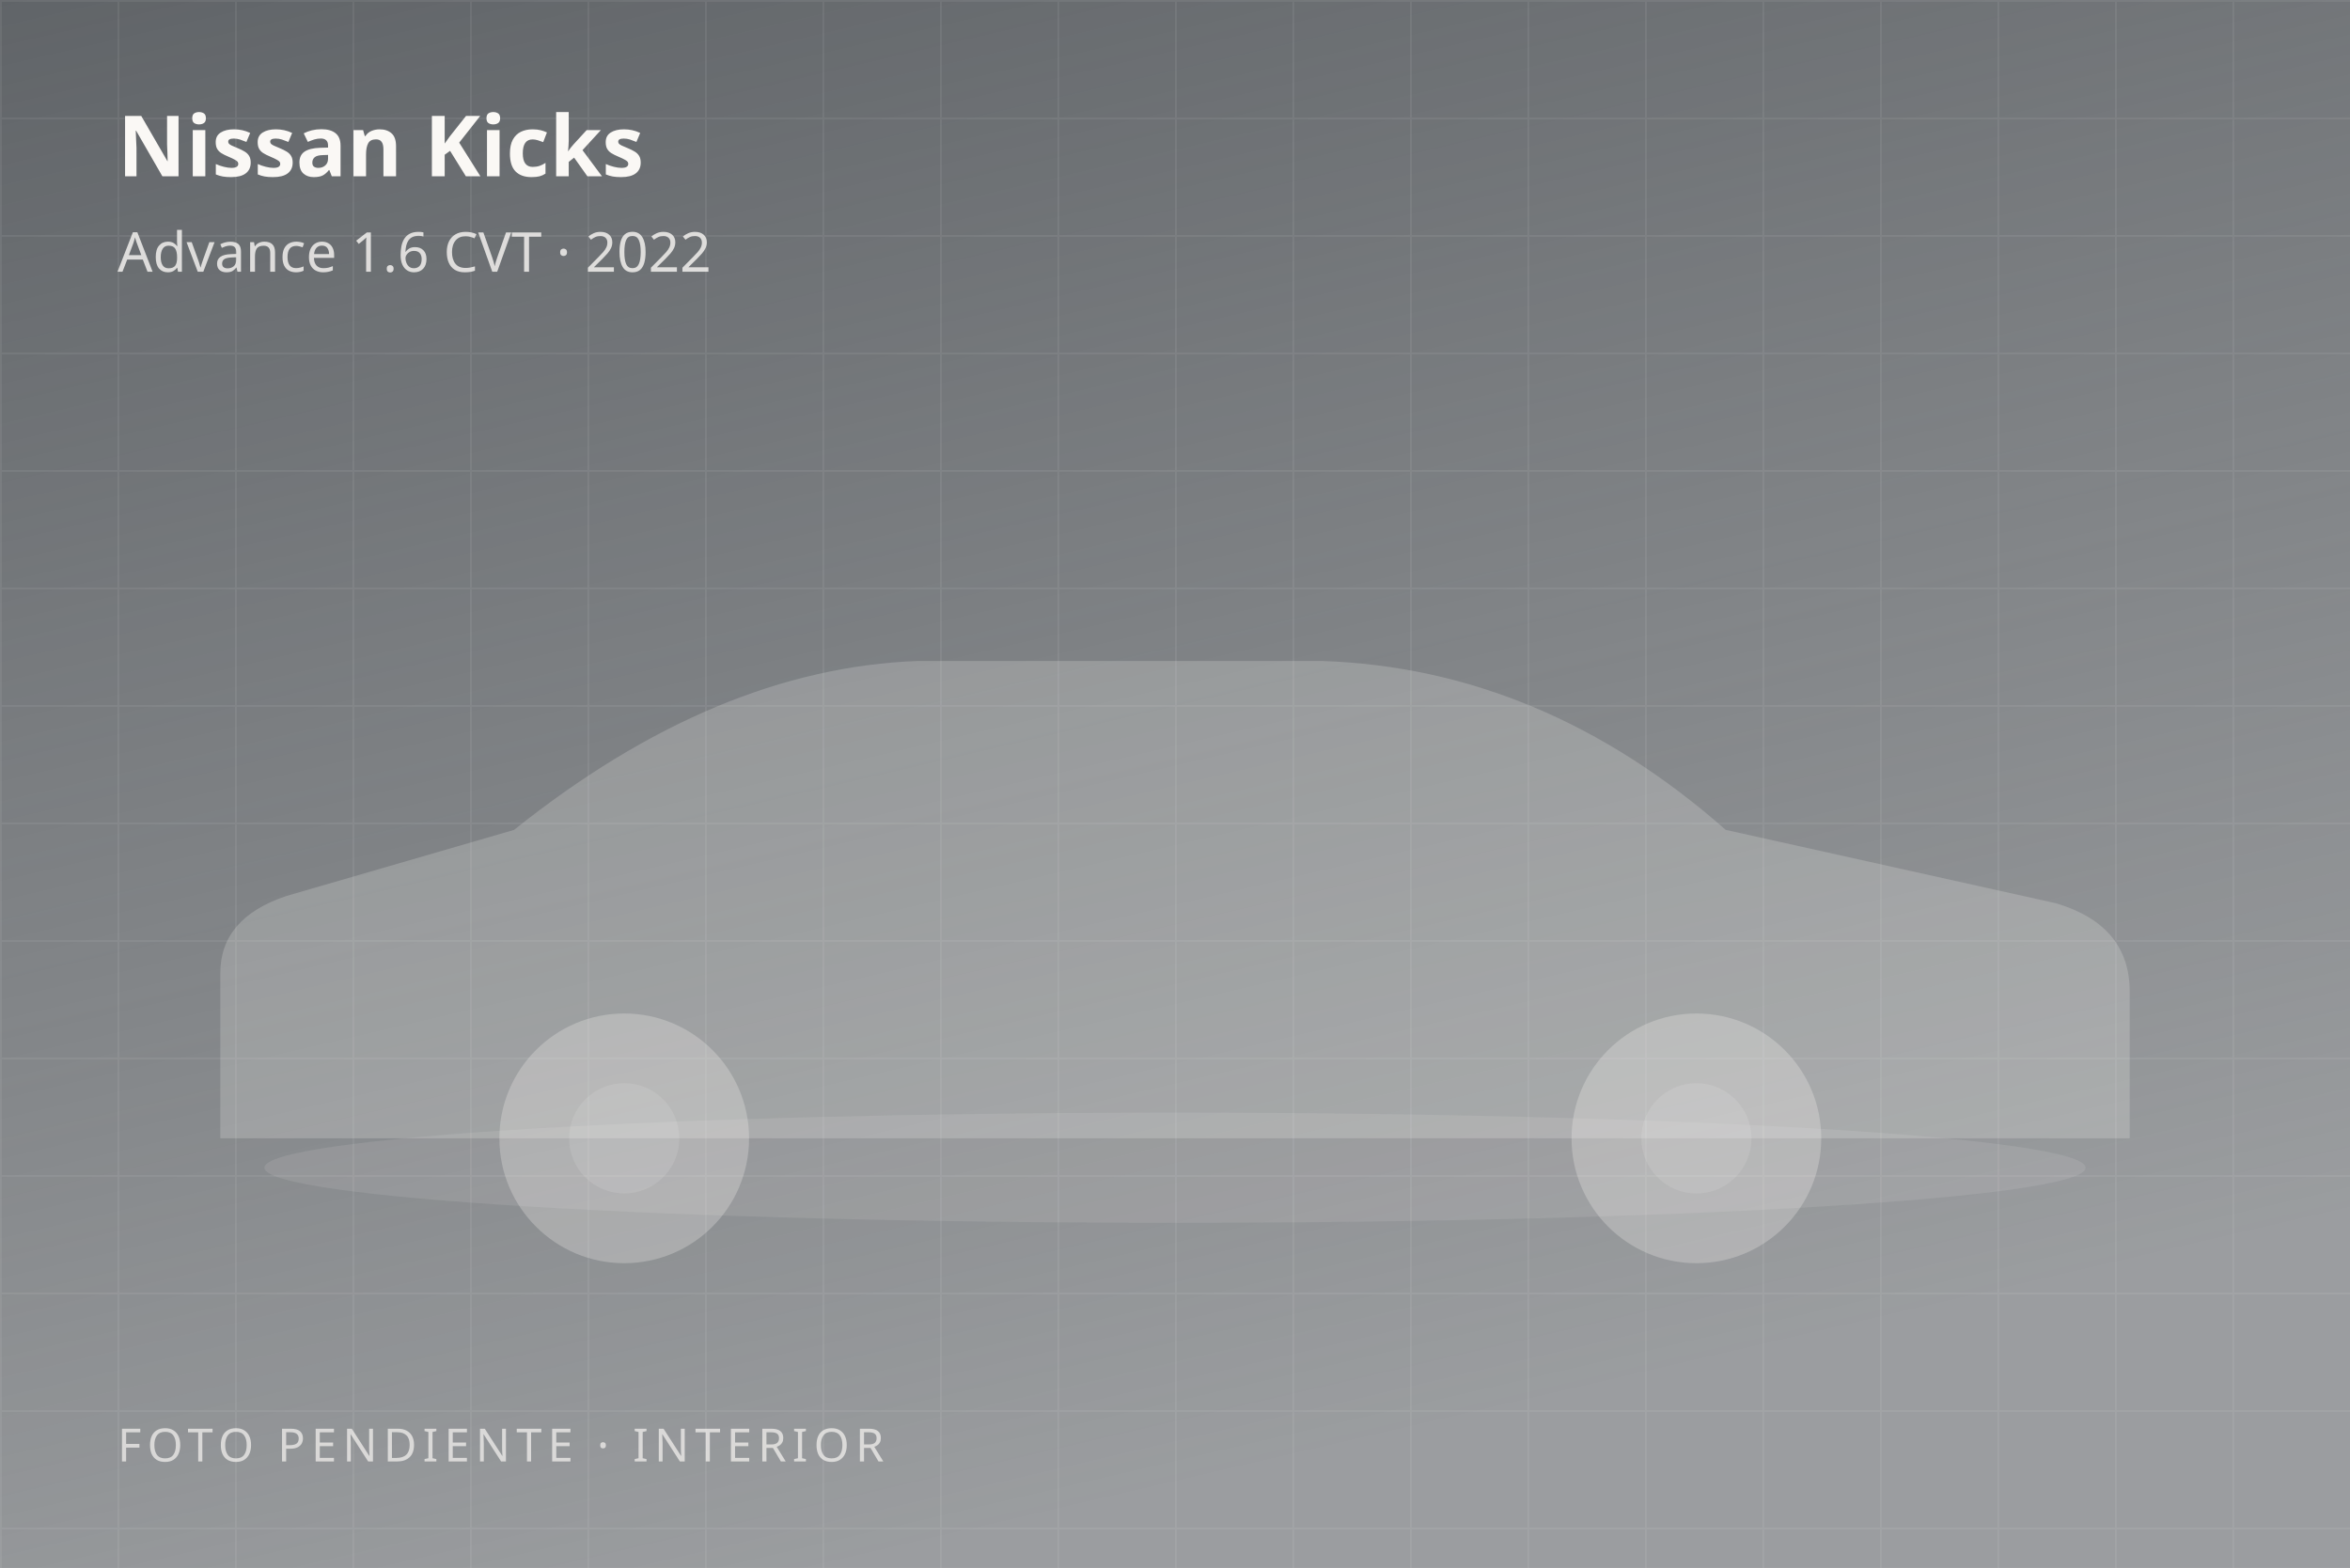
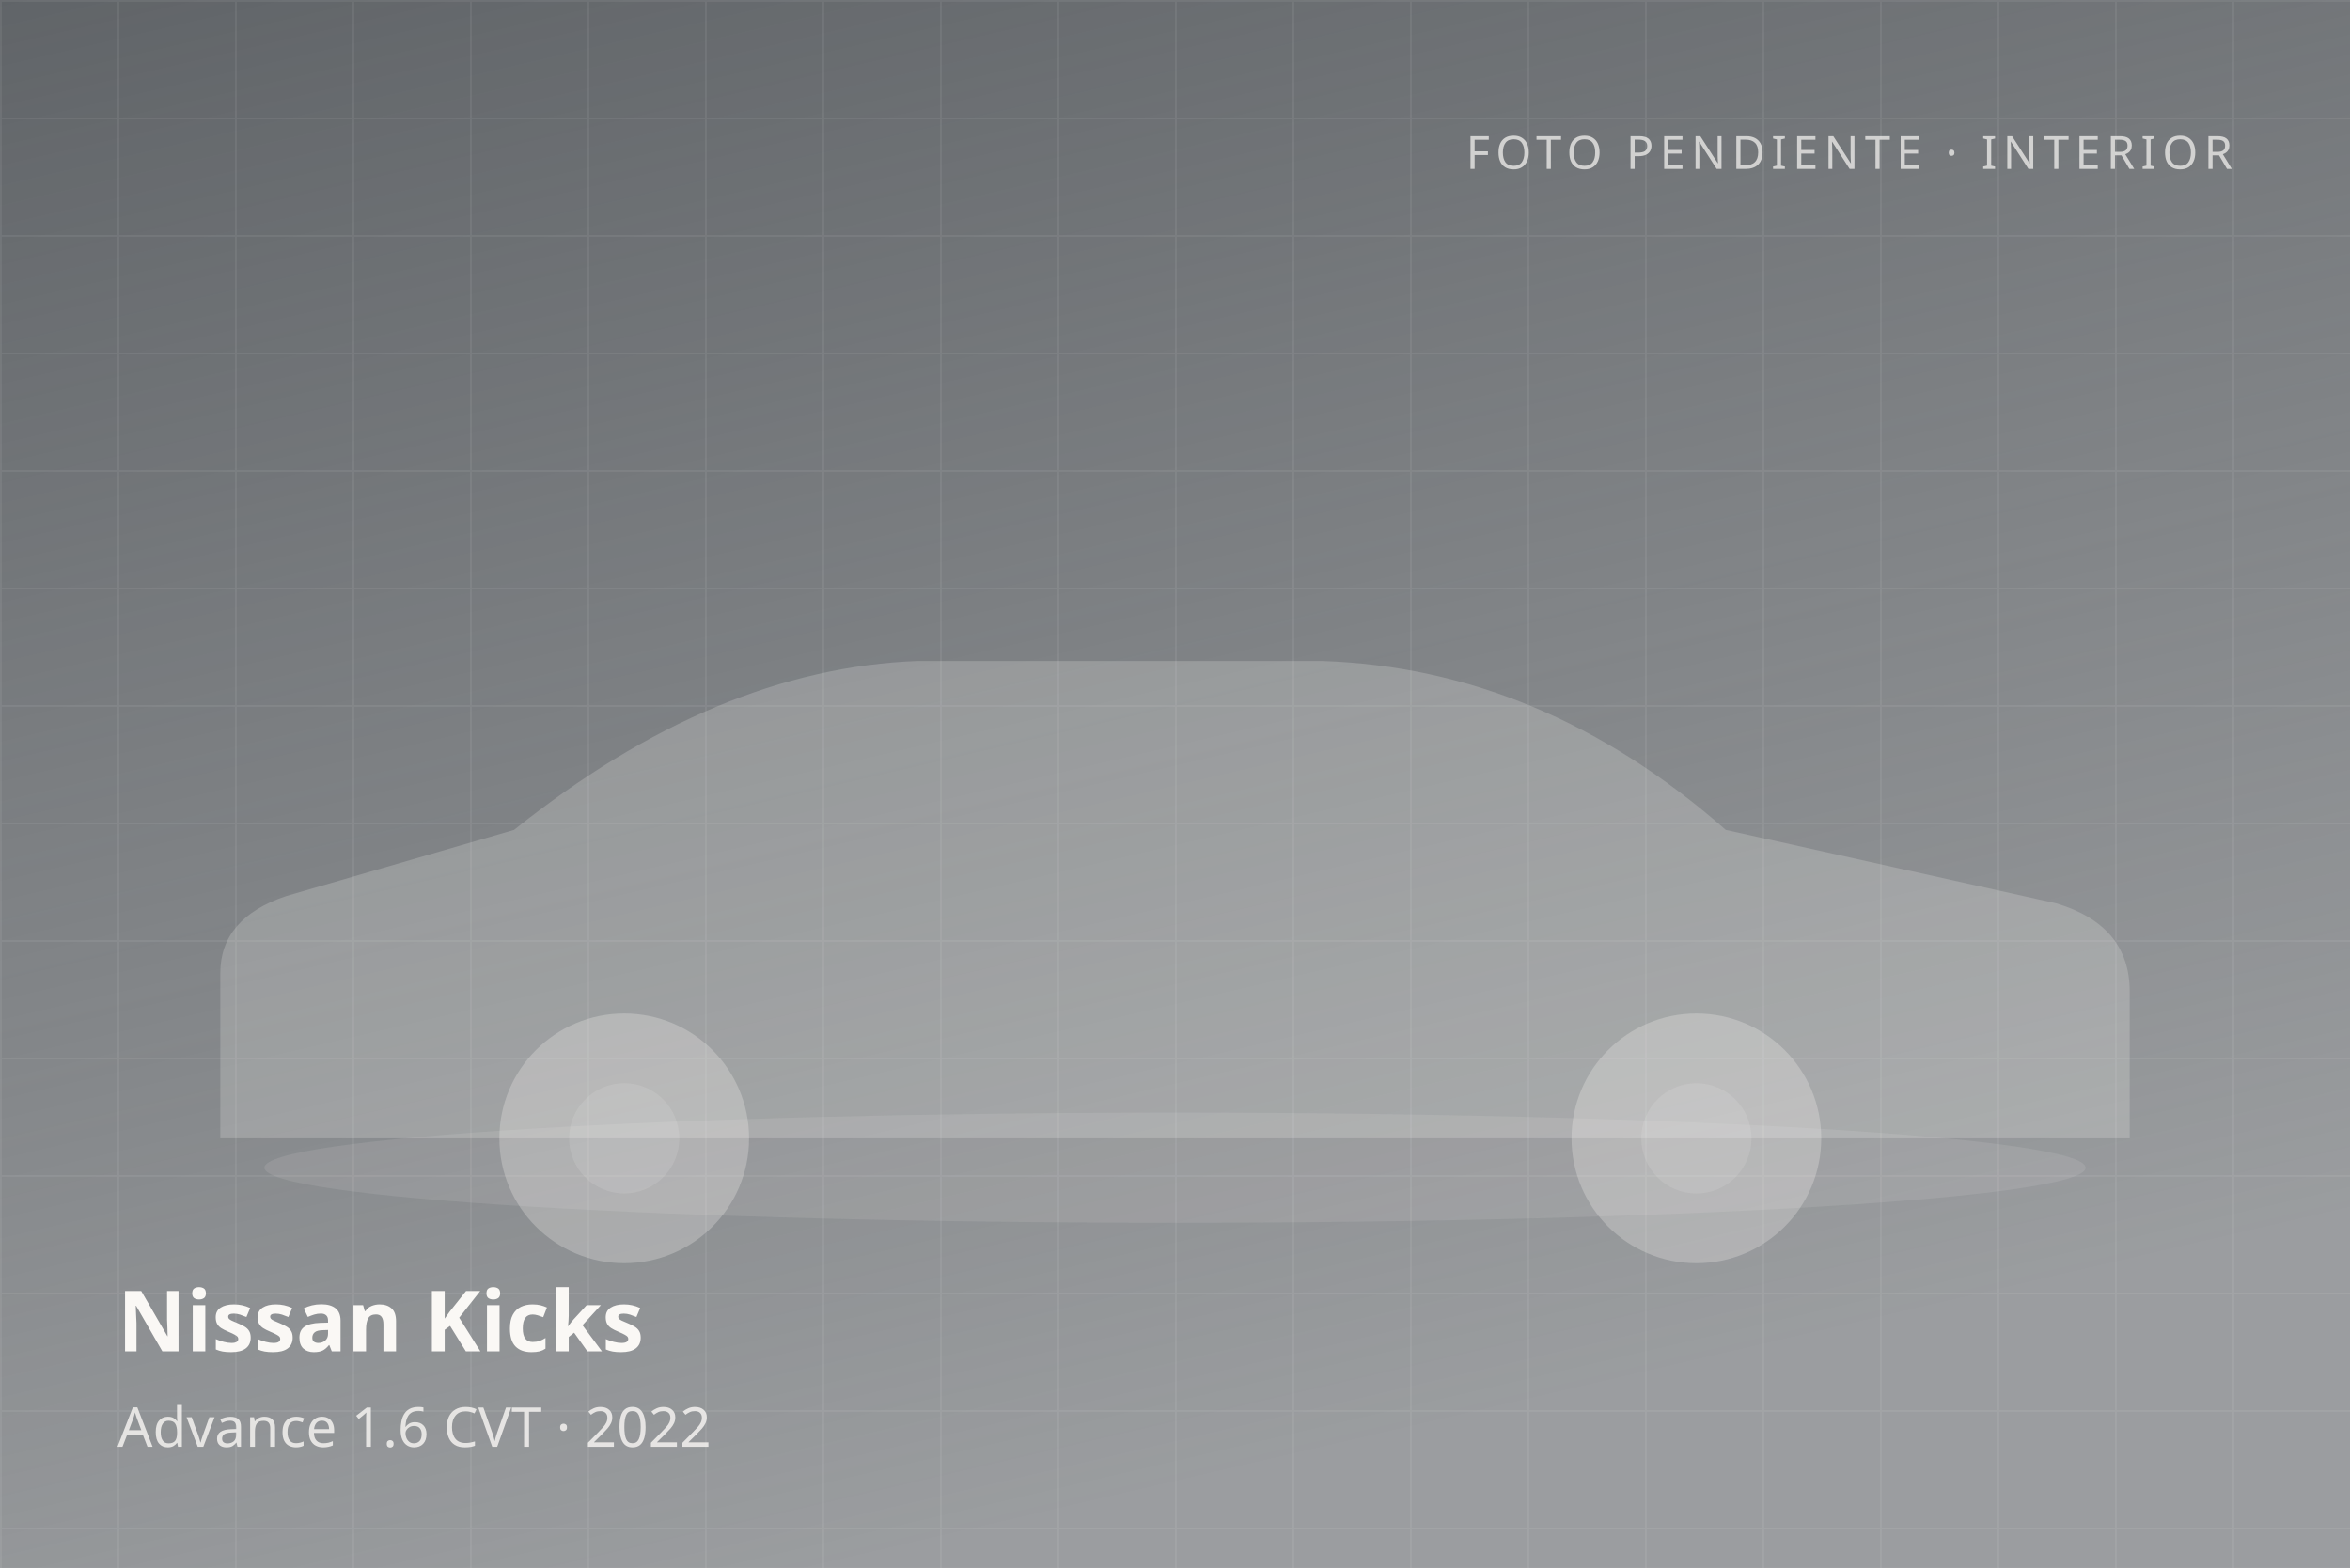
<svg xmlns="http://www.w3.org/2000/svg" viewBox="0 0 640 427" width="640" height="427" role="img" aria-label="Imagen de referencia pendiente de Nissan Kicks">
  <defs>
    <linearGradient id="fondo" x1="0" y1="0" x2="0.35" y2="1">
      <stop offset="0%" stop-color="#585c60" stop-opacity="0.95" />
      <stop offset="100%" stop-color="#585c60" stop-opacity="0.6" />
    </linearGradient>
    <pattern id="rejilla" width="32" height="32" patternUnits="userSpaceOnUse">
      <path d="M32 0 L0 0 0 32" fill="none" stroke="#faf8f5" stroke-opacity="0.07" stroke-width="1" />
    </pattern>
  </defs>
  <rect width="640" height="427" fill="url(#fondo)" />
  <rect width="640" height="427" fill="url(#rejilla)" />
  <g transform="translate(0,60)">
    <ellipse cx="320" cy="258" rx="248" ry="15" fill="#faf8f5" opacity="0.10" />
    <path d="M60 250 L60 205 Q60 190 78 184 L140 166 Q195 122 250 120 L360 120 Q420 122 470 166 L560 186 Q580 192 580 210 L580 250 Z" fill="#faf8f5" opacity="0.20" />
    <circle cx="170" cy="250" r="34" fill="#faf8f5" opacity="0.26" />
    <circle cx="170" cy="250" r="15" fill="#faf8f5" opacity="0.12" />
    <circle cx="462" cy="250" r="34" fill="#faf8f5" opacity="0.26" />
    <circle cx="462" cy="250" r="15" fill="#faf8f5" opacity="0.12" />
  </g>
-   <text x="32" y="48" font-family="system-ui, sans-serif" font-size="23" font-weight="700" fill="#faf8f5">Nissan Kicks</text>
-   <text x="32" y="74" font-family="system-ui, sans-serif" font-size="15" fill="#faf8f5" opacity="0.8">Advance 1.6 CVT · 2022</text>
-   <text x="32" y="398" font-family="system-ui, sans-serif" font-size="12.5" letter-spacing="1.6" fill="#faf8f5" opacity="0.68">FOTO PENDIENTE · INTERIOR</text>
+   <text x="608" y="46" text-anchor="end" font-family="system-ui, sans-serif" font-size="12.5" letter-spacing="1.6" fill="#faf8f5" opacity="0.7">FOTO PENDIENTE · INTERIOR</text>
+   <text x="32" y="368" font-family="system-ui, sans-serif" font-size="23" font-weight="700" fill="#faf8f5">Nissan Kicks</text>
+   <text x="32" y="394" font-family="system-ui, sans-serif" font-size="15" fill="#faf8f5" opacity="0.8">Advance 1.6 CVT · 2022</text>
</svg>
